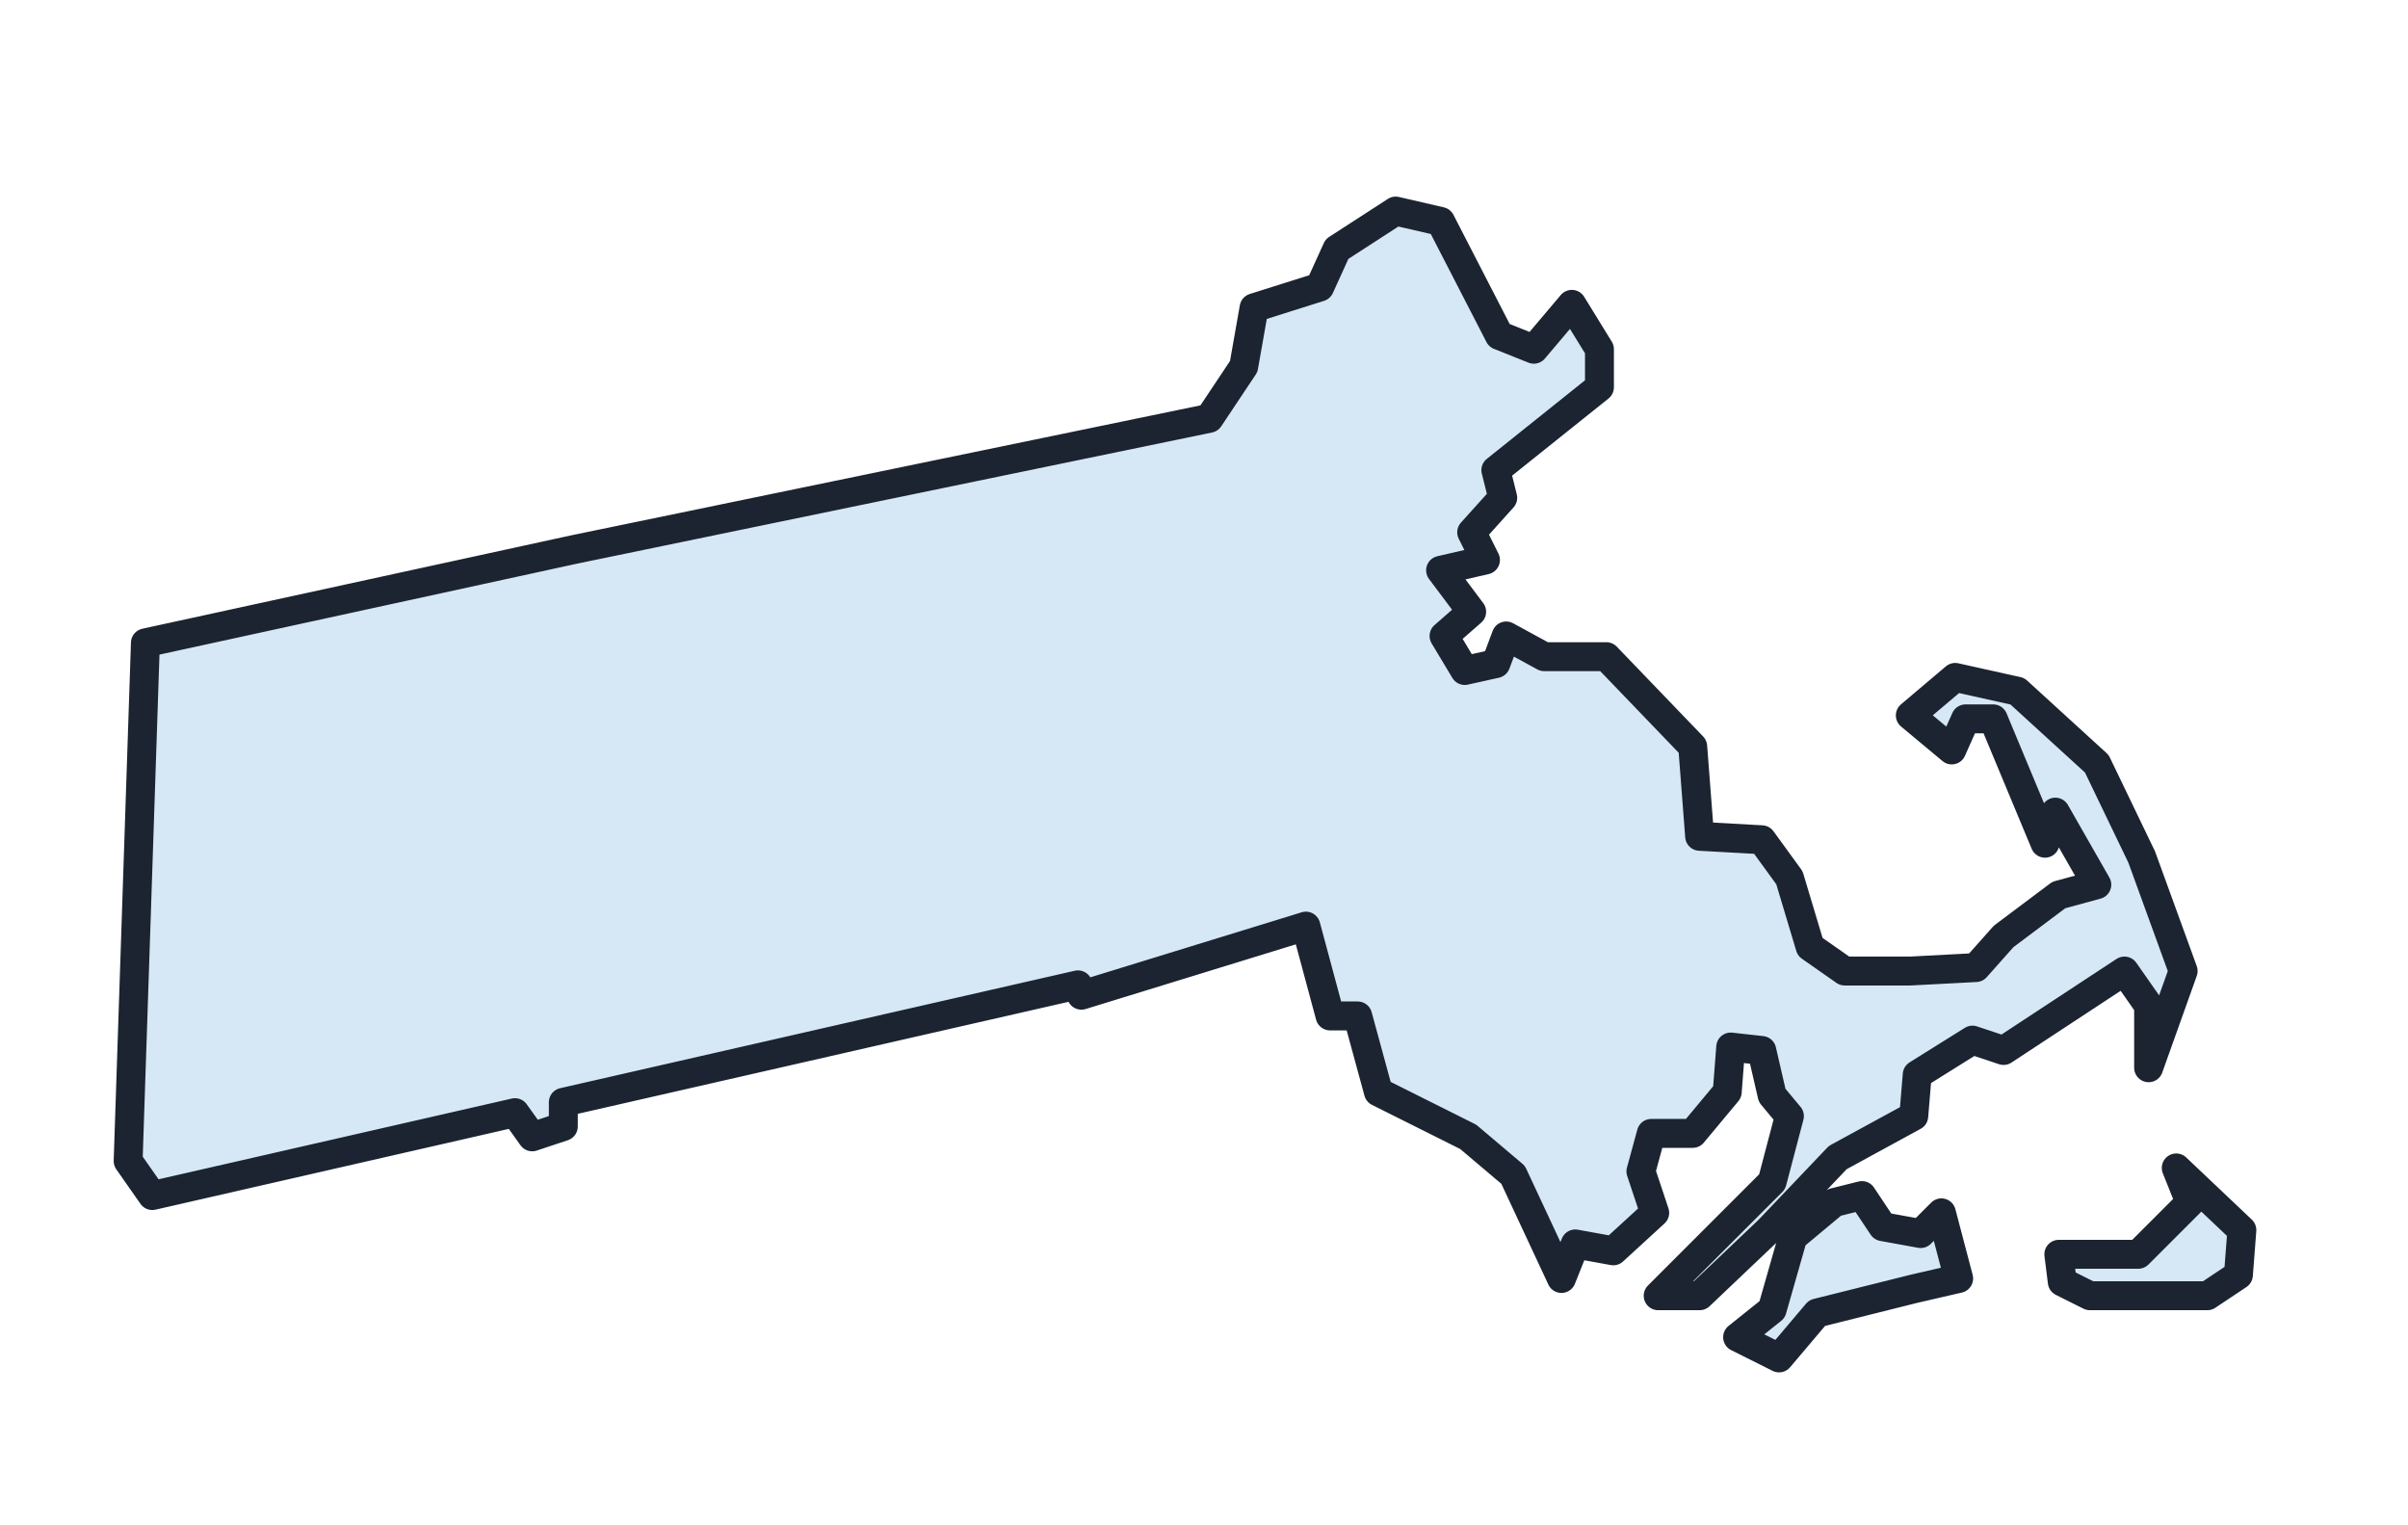
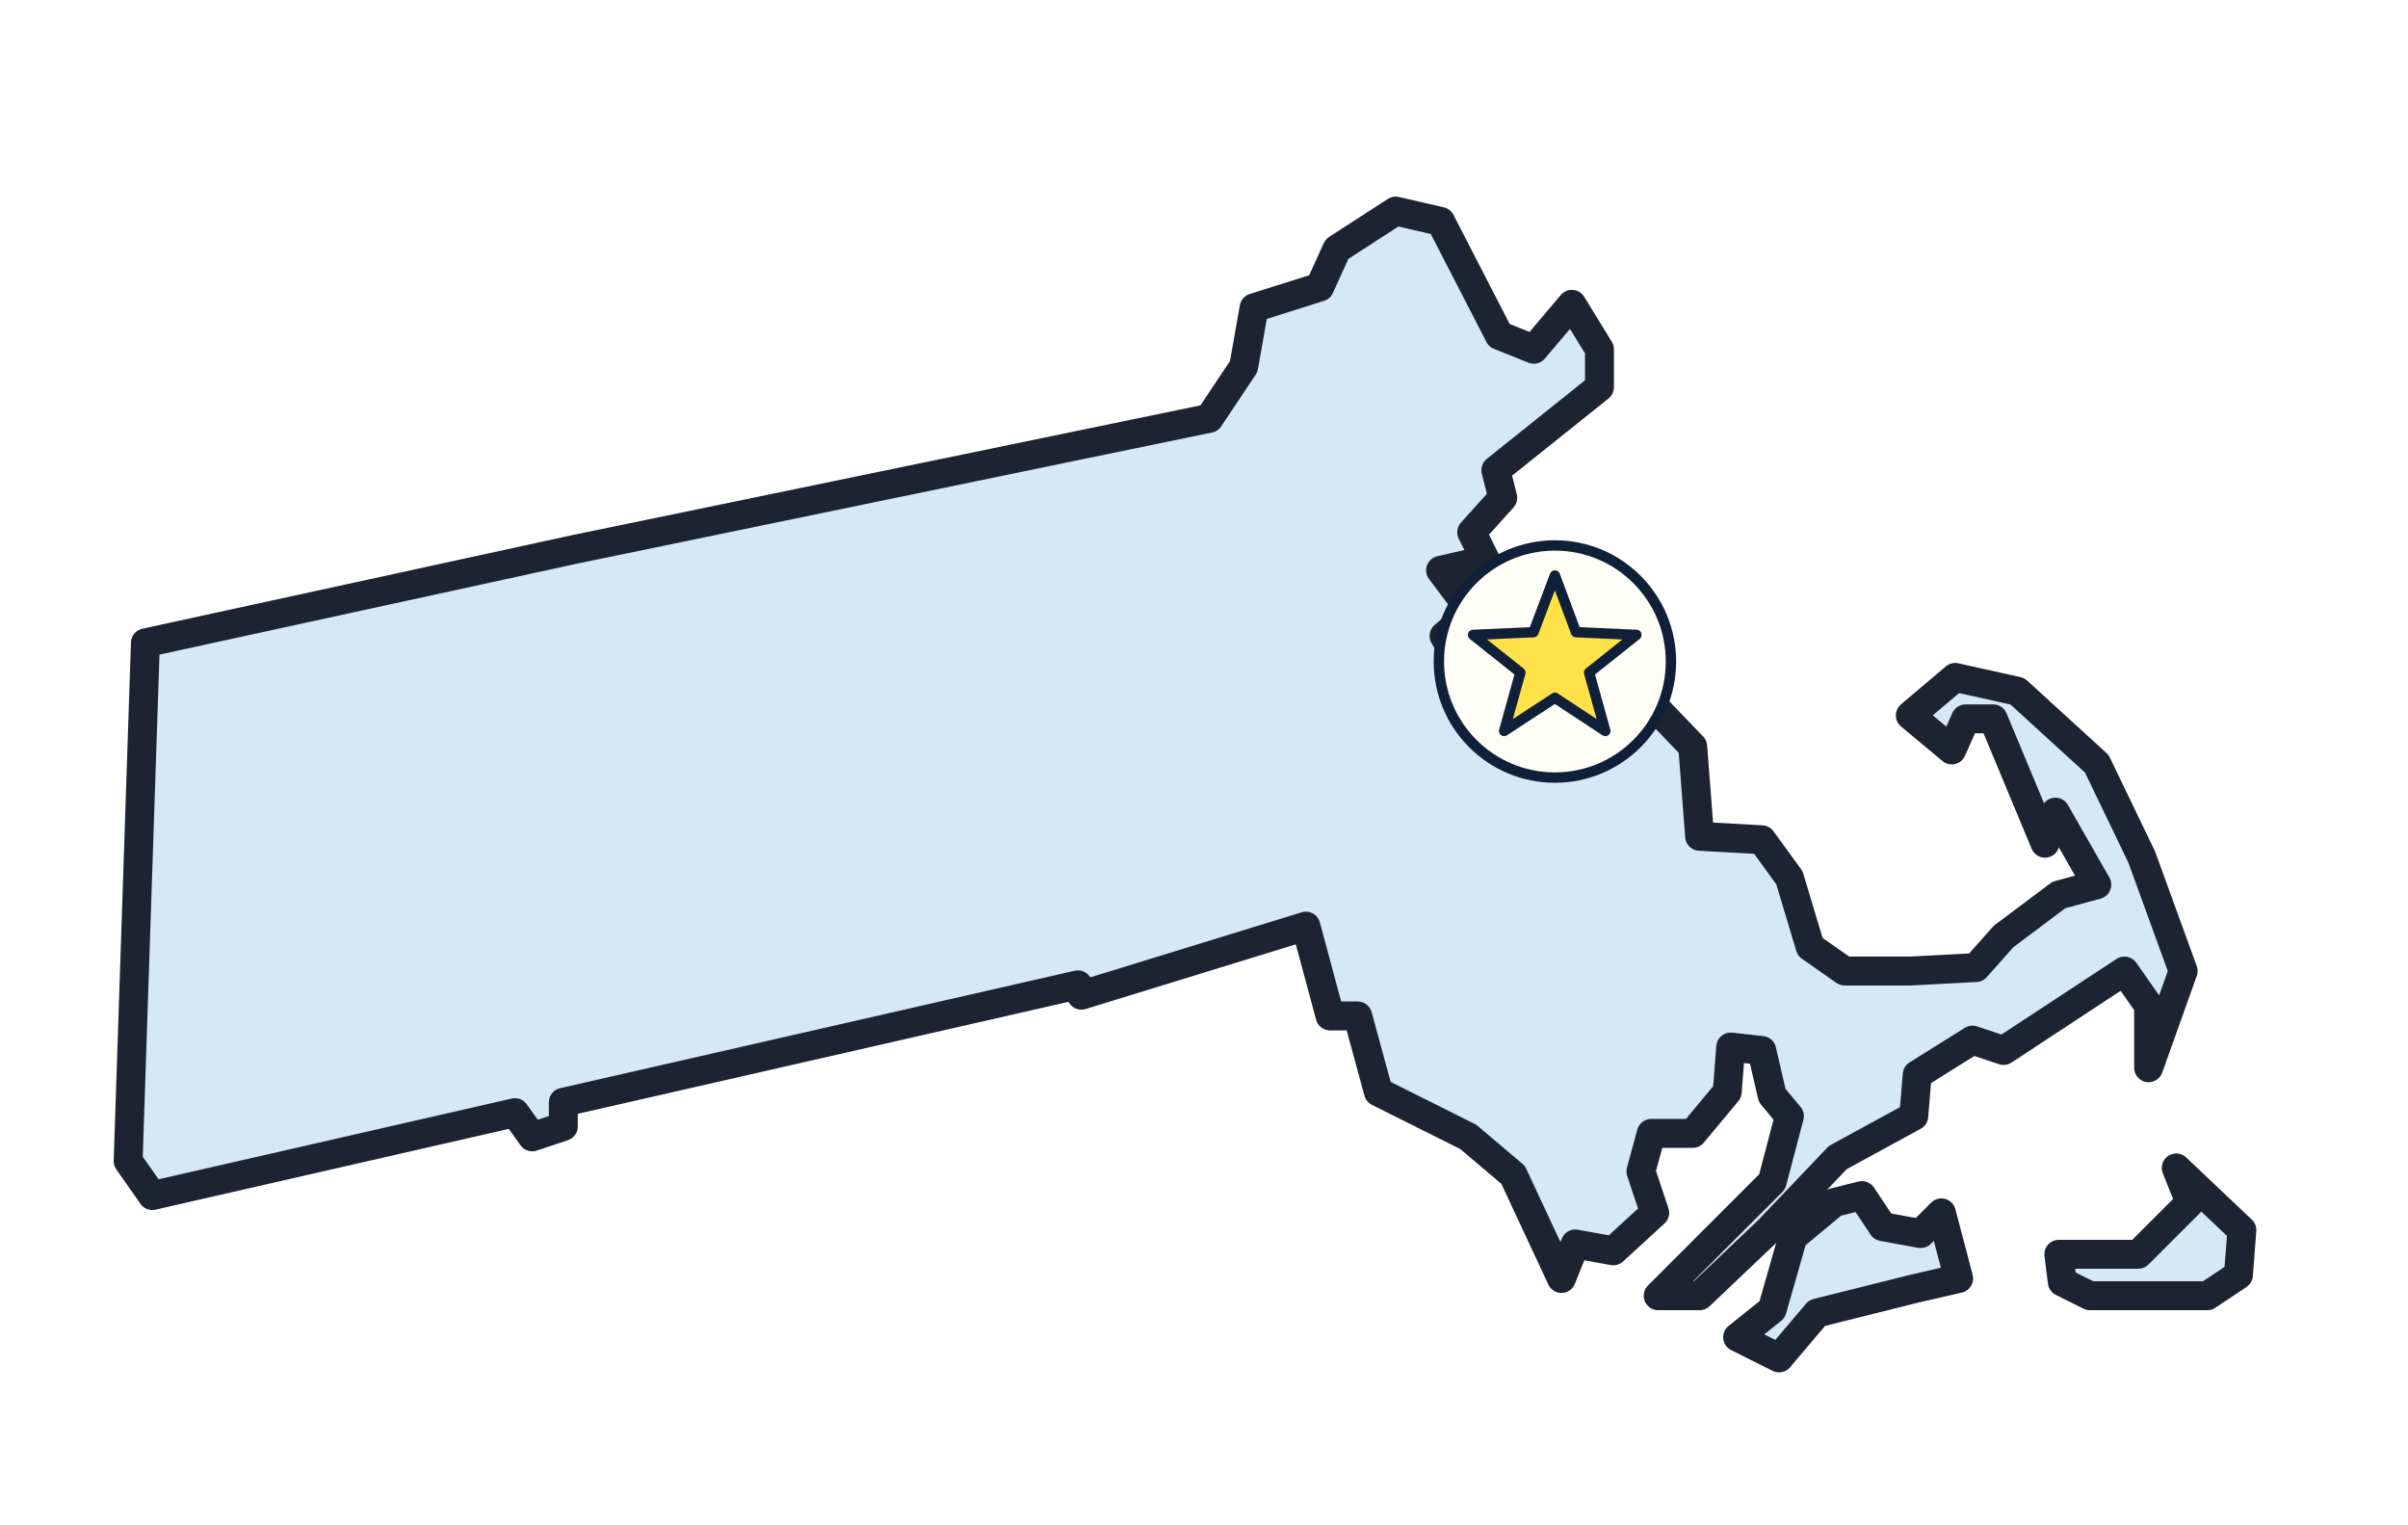
<svg xmlns="http://www.w3.org/2000/svg" viewBox="839.39 136.69 69.72 44.12" role="img" aria-label="MA">
  <path fill="#d6e8f5" stroke="#1b2430" stroke-width="0.837" stroke-linejoin="round" d="m 899.9,174.2 h 3.4 l .9,-.6 .1,-1.3 -1.9,-1.8 .4,1 -1.5,1.5 h -2.3 l .1,.8 z m -9,1.8 -1.2,-.6 1,-.8 .6,-2.1 1.2,-1 .8,-.2 .6,.9 1.1,.2 .6,-.6 .5,1.9 -1.3,.3 -2.8,.7 z m -34.9,-23.4 18.4,-3.8 1,-1.5 .3,-1.7 1.9,-.6 .5,-1.1 1.7,-1.1 1.3,.3 1.7,3.3 1,.4 1.1,-1.3 .8,1.3 v 1.1 l -3,2.4 .2,.8 -.9,1 .4,.8 -1.3,.3 .9,1.2 -.8,.7 .6,1 .9,-.2 .3,-.8 1.1,.6 h 1.8 l 2.5,2.6 .2,2.6 1.8,.1 .8,1.1 .6,2 1,.7 h 1.9 l 1.9,-.1 .8,-.9 1.6,-1.2 1.1,-.3 -1.2,-2.1 -.3,.9 -1.5,-3.6 h -.8 l -.4,.9 -1.2,-1 1.3,-1.1 1.8,.4 2.3,2.1 1.3,2.7 1.2,3.3 -1,2.8 v -1.8 l -.7,-1 -3.5,2.3 -.9,-.3 -1.6,1 -.1,1.2 -2.2,1.2 -2,2.1 -2,1.9 h -1.2 l 3.3,-3.3 .5,-1.9 -.5,-.6 -.3,-1.3 -.9,-.1 -.1,1.3 -1,1.2 h -1.2 l -.3,1.1 .4,1.2 -1.2,1.1 -1.1,-.2 -.4,1 -1.4,-3 -1.3,-1.1 -2.6,-1.3 -.6,-2.2 h -.8 l -.7,-2.6 -6.5,2 -.1,-.3 -14.9,3.4 v .7 l -.9,.3 -.5,-.7 -10.5,2.4 -.7,-1 .5,-15 z" />
+   <g class="capital-star">
+     <circle cx="884.41" cy="155.84" r="3.36" fill="#fffef6" stroke="#102038" stroke-width="0.30" />
+     <polygon points="884.41,153.35 885.02,154.99 886.77,155.07 885.40,156.16 885.87,157.85 884.41,156.89 882.94,157.85 883.41,156.16 882.04,155.07 883.79,154.99" fill="#ffe14a" stroke="#102038" stroke-width="0.30" stroke-linejoin="round" />
+   </g>
</svg>
